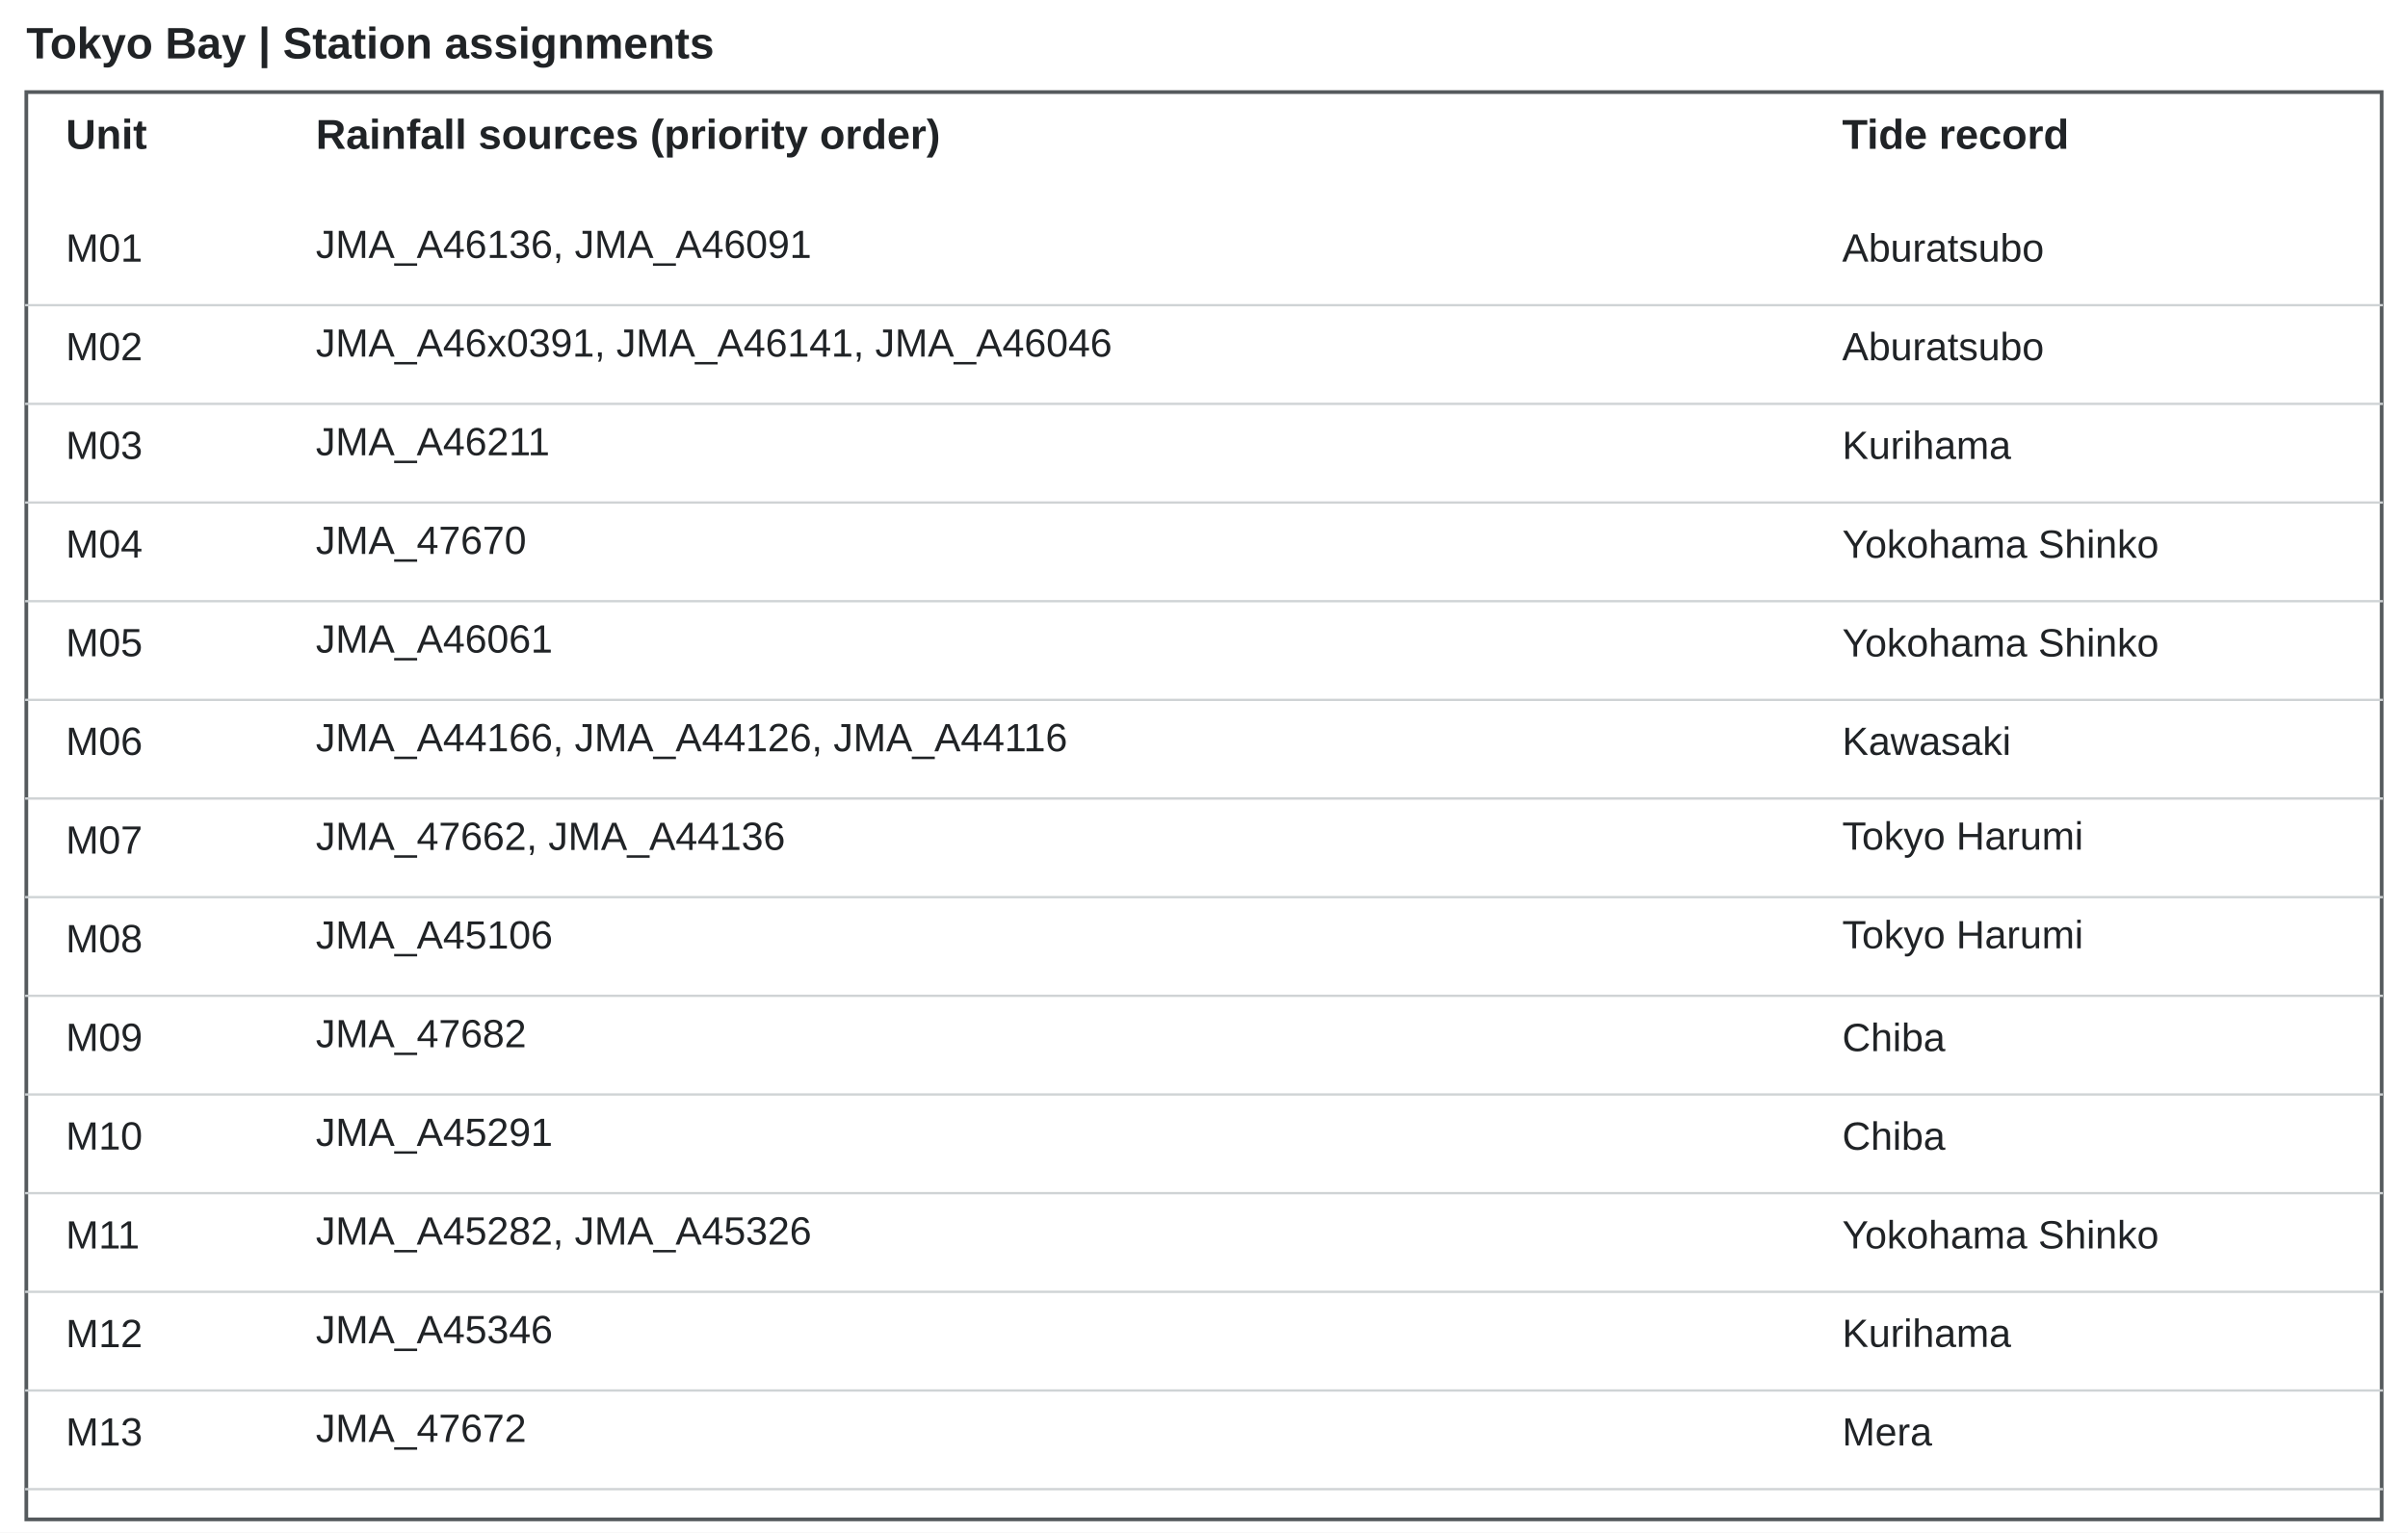
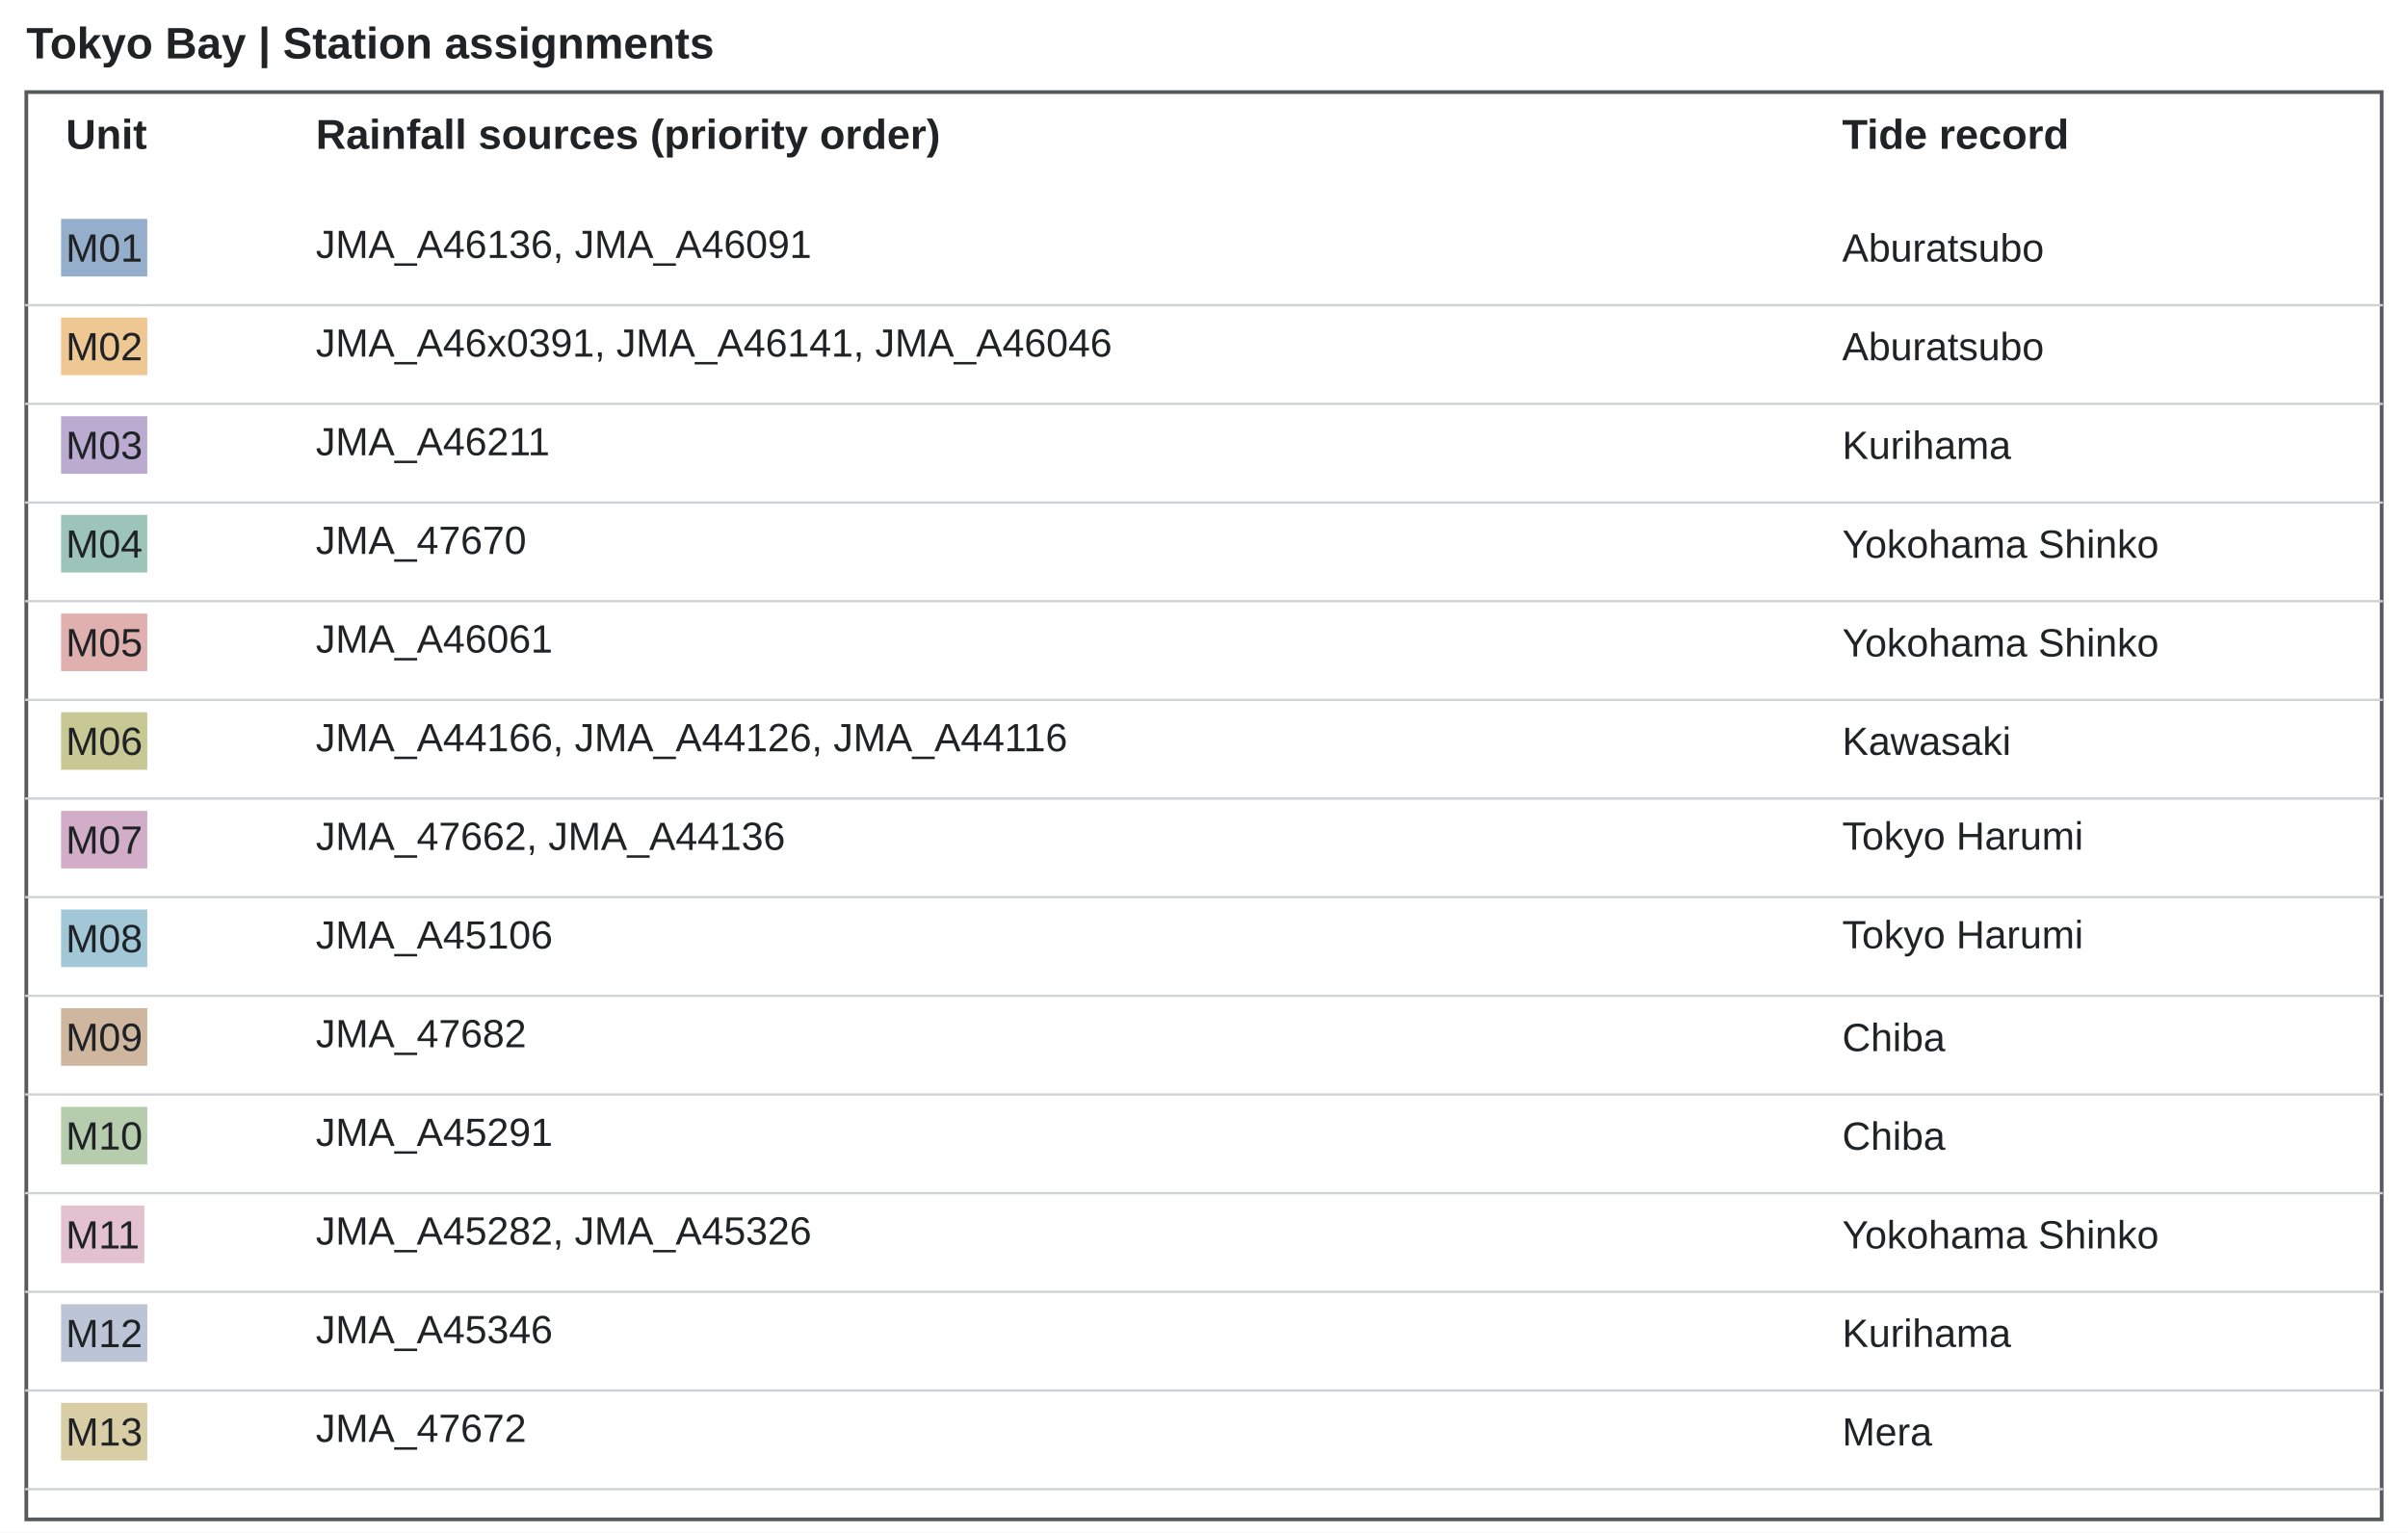
<svg xmlns="http://www.w3.org/2000/svg" width="518.74pt" height="330.236pt" viewBox="0 0 518.74 330.236" version="1.1">
  <defs>
    <style type="text/css">*{stroke-linejoin: round; stroke-linecap: butt}</style>
  </defs>
  <g id="figure_1">
    <g id="patch_1">
      <path d="M 0 330.236 L 518.74 330.236 L 518.74 0 L 0 0 z " style="fill: #ffffff" />
    </g>
    <g id="patch_2">
      <path d="M 5.669 327.402 L 513.071 327.402 L 513.071 19.843 L 5.669 19.843 L 5.669 327.402 z " style="fill: none; stroke: #555a5d; stroke-width: 0.8; stroke-linejoin: miter" />
    </g>
    <g id="line2d_1">
      <path d="M 5.669 65.764 L 513.071 65.764 " style="fill: none; stroke: #cfd3d5; stroke-width: 0.5; stroke-linecap: square" />
    </g>
    <g id="line2d_2">
      <path d="M 5.669 87.024 L 513.071 87.024 " style="fill: none; stroke: #cfd3d5; stroke-width: 0.5; stroke-linecap: square" />
    </g>
    <g id="line2d_3">
      <path d="M 5.669 108.283 L 513.071 108.283 " style="fill: none; stroke: #cfd3d5; stroke-width: 0.5; stroke-linecap: square" />
    </g>
    <g id="line2d_4">
      <path d="M 5.669 129.543 L 513.071 129.543 " style="fill: none; stroke: #cfd3d5; stroke-width: 0.5; stroke-linecap: square" />
    </g>
    <g id="line2d_5">
      <path d="M 5.669 150.803 L 513.071 150.803 " style="fill: none; stroke: #cfd3d5; stroke-width: 0.5; stroke-linecap: square" />
    </g>
    <g id="line2d_6">
      <path d="M 5.669 172.063 L 513.071 172.063 " style="fill: none; stroke: #cfd3d5; stroke-width: 0.5; stroke-linecap: square" />
    </g>
    <g id="line2d_7">
      <path d="M 5.669 193.323 L 513.071 193.323 " style="fill: none; stroke: #cfd3d5; stroke-width: 0.5; stroke-linecap: square" />
    </g>
    <g id="line2d_8">
      <path d="M 5.669 214.583 L 513.071 214.583 " style="fill: none; stroke: #cfd3d5; stroke-width: 0.5; stroke-linecap: square" />
    </g>
    <g id="line2d_9">
      <path d="M 5.669 235.843 L 513.071 235.843 " style="fill: none; stroke: #cfd3d5; stroke-width: 0.5; stroke-linecap: square" />
    </g>
    <g id="line2d_10">
      <path d="M 5.669 257.102 L 513.071 257.102 " style="fill: none; stroke: #cfd3d5; stroke-width: 0.5; stroke-linecap: square" />
    </g>
    <g id="line2d_11">
      <path d="M 5.669 278.362 L 513.071 278.362 " style="fill: none; stroke: #cfd3d5; stroke-width: 0.5; stroke-linecap: square" />
    </g>
    <g id="line2d_12">
      <path d="M 5.669 299.622 L 513.071 299.622 " style="fill: none; stroke: #cfd3d5; stroke-width: 0.5; stroke-linecap: square" />
    </g>
    <g id="line2d_13">
      <path d="M 5.669 320.882 L 513.071 320.882 " style="fill: none; stroke: #cfd3d5; stroke-width: 0.5; stroke-linecap: square" />
    </g>
    <g id="text_1">
      <text style="font-weight: 700; font-size: 9.5px; font-family: 'Arial'; text-anchor: start; fill: #202326" x="5.669" y="12.586" transform="rotate(-0 5.669291 12.58555)">Tokyo Bay | Station assignments</text>
    </g>
    <g id="text_2">
      <text style="font-weight: 700; font-size: 9px; font-family: 'Arial'; text-anchor: start; fill: #202326" x="14.173" y="32.064" transform="rotate(-0 14.17323 32.06406)">Unit</text>
    </g>
    <g id="text_3">
      <text style="font-weight: 700; font-size: 9px; font-family: 'Arial'; text-anchor: start; fill: #202326" x="68.031" y="32.064" transform="rotate(-0 68.0315 32.06406)">Rainfall sources (priority order)</text>
    </g>
    <g id="text_4">
      <text style="font-weight: 700; font-size: 9px; font-family: 'Arial'; text-anchor: start; fill: #202326" x="396.85" y="32.064" transform="rotate(-0 396.8504 32.06406)">Tide record</text>
    </g>
    <g id="text_5">
+       <g id="patch_3">
+         <path d="M 13.153 59.579 L 31.727 59.579 L 31.727 47.169 L 13.153 47.169 z " style="fill: #94aecb" />
+       </g>
      <text style="font-size: 8.5px; font-family: 'Arial'; text-anchor: start; fill: #202326" x="14.173" y="56.377" transform="rotate(-0 14.17323 56.37695)">M01</text>
    </g>
    <g id="text_6">
      <text style="font-size: 8.5px; font-family: 'Arial'; text-anchor: start; fill: #202326" x="68.031" y="55.584" transform="rotate(-0 68.0315 55.58406)">JMA_A46136, JMA_A46091</text>
    </g>
    <g id="text_7">
      <text style="font-size: 8.5px; font-family: 'Arial'; text-anchor: start; fill: #202326" x="396.85" y="56.366" transform="rotate(-0 396.8504 56.36633)">Aburatsubo</text>
    </g>
    <g id="text_8">
+       <g id="patch_4">
+         <path d="M 13.153 80.839 L 31.727 80.839 L 31.727 68.429 L 13.153 68.429 z " style="fill: #efc792" />
+       </g>
      <text style="font-size: 8.5px; font-family: 'Arial'; text-anchor: start; fill: #202326" x="14.173" y="77.637" transform="rotate(-0 14.17323 77.63679)">M02</text>
    </g>
    <g id="text_9">
      <text style="font-size: 8.5px; font-family: 'Arial'; text-anchor: start; fill: #202326" x="68.031" y="76.844" transform="rotate(-0 68.0315 76.8439)">JMA_A46x0391, JMA_A46141, JMA_A46046</text>
    </g>
    <g id="text_10">
      <text style="font-size: 8.5px; font-family: 'Arial'; text-anchor: start; fill: #202326" x="396.85" y="77.626" transform="rotate(-0 396.8504 77.62617)">Aburatsubo</text>
    </g>
    <g id="text_11">
+       <g id="patch_5">
+         <path d="M 13.153 102.099 L 31.727 102.099 L 31.727 89.689 L 13.153 89.689 z " style="fill: #bbabd0" />
+       </g>
      <text style="font-size: 8.5px; font-family: 'Arial'; text-anchor: start; fill: #202326" x="14.173" y="98.895" transform="rotate(-0 14.17323 98.89464)">M03</text>
    </g>
    <g id="text_12">
      <text style="font-size: 8.5px; font-family: 'Arial'; text-anchor: start; fill: #202326" x="68.031" y="98.104" transform="rotate(-0 68.0315 98.10374)">JMA_A46211</text>
    </g>
    <g id="text_13">
      <text style="font-size: 8.5px; font-family: 'Arial'; text-anchor: start; fill: #202326" x="396.85" y="98.886" transform="rotate(-0 396.8504 98.88601)">Kurihama</text>
    </g>
    <g id="text_14">
+       <g id="patch_6">
+         <path d="M 13.153 123.359 L 31.727 123.359 L 31.727 110.949 L 13.153 110.949 z " style="fill: #9dc4b9" />
+       </g>
      <text style="font-size: 8.5px; font-family: 'Arial'; text-anchor: start; fill: #202326" x="14.173" y="120.156" transform="rotate(-0 14.17323 120.1565)">M04</text>
    </g>
    <g id="text_15">
      <text style="font-size: 8.5px; font-family: 'Arial'; text-anchor: start; fill: #202326" x="68.031" y="119.364" transform="rotate(-0 68.0315 119.3636)">JMA_47670</text>
    </g>
    <g id="text_16">
      <text style="font-size: 8.5px; font-family: 'Arial'; text-anchor: start; fill: #202326" x="396.85" y="120.196" transform="rotate(-0 396.8504 120.1957)">Yokohama Shinko</text>
    </g>
    <g id="text_17">
+       <g id="patch_7">
+         <path d="M 13.153 144.619 L 31.727 144.619 L 31.727 132.208 L 13.153 132.208 z " style="fill: #e0b0af" />
+       </g>
      <text style="font-size: 8.5px; font-family: 'Arial'; text-anchor: start; fill: #202326" x="14.173" y="141.416" transform="rotate(-0 14.17323 141.4163)">M05</text>
    </g>
    <g id="text_18">
      <text style="font-size: 8.5px; font-family: 'Arial'; text-anchor: start; fill: #202326" x="68.031" y="140.623" transform="rotate(-0 68.0315 140.6234)">JMA_A46061</text>
    </g>
    <g id="text_19">
      <text style="font-size: 8.5px; font-family: 'Arial'; text-anchor: start; fill: #202326" x="396.85" y="141.456" transform="rotate(-0 396.8504 141.4555)">Yokohama Shinko</text>
    </g>
    <g id="text_20">
+       <g id="patch_8">
+         <path d="M 13.153 165.878 L 31.727 165.878 L 31.727 153.468 L 13.153 153.468 z " style="fill: #c7c894" />
+       </g>
      <text style="font-size: 8.5px; font-family: 'Arial'; text-anchor: start; fill: #202326" x="14.173" y="162.676" transform="rotate(-0 14.17323 162.6762)">M06</text>
    </g>
    <g id="text_21">
      <text style="font-size: 8.5px; font-family: 'Arial'; text-anchor: start; fill: #202326" x="68.031" y="161.883" transform="rotate(-0 68.0315 161.8833)">JMA_A44166, JMA_A44126, JMA_A44116</text>
    </g>
    <g id="text_22">
      <text style="font-size: 8.5px; font-family: 'Arial'; text-anchor: start; fill: #202326" x="396.85" y="162.666" transform="rotate(-0 396.8504 162.6655)">Kawasaki</text>
    </g>
    <g id="text_23">
+       <g id="patch_9">
+         <path d="M 13.153 187.138 L 31.727 187.138 L 31.727 174.728 L 13.153 174.728 z " style="fill: #d1adc7" />
+       </g>
      <text style="font-size: 8.5px; font-family: 'Arial'; text-anchor: start; fill: #202326" x="14.173" y="183.936" transform="rotate(-0 14.17323 183.936)">M07</text>
    </g>
    <g id="text_24">
      <text style="font-size: 8.5px; font-family: 'Arial'; text-anchor: start; fill: #202326" x="68.031" y="183.143" transform="rotate(-0 68.0315 183.1431)">JMA_47662, JMA_A44136</text>
    </g>
    <g id="text_25">
      <text style="font-size: 8.5px; font-family: 'Arial'; text-anchor: start; fill: #202326" x="396.85" y="183.081" transform="rotate(-0 396.8504 183.0807)">Tokyo Harumi</text>
    </g>
    <g id="text_26">
+       <g id="patch_10">
+         <path d="M 13.153 208.398 L 31.727 208.398 L 31.727 195.988 L 13.153 195.988 z " style="fill: #a2c8d8" />
+       </g>
      <text style="font-size: 8.5px; font-family: 'Arial'; text-anchor: start; fill: #202326" x="14.173" y="205.196" transform="rotate(-0 14.17323 205.1958)">M08</text>
    </g>
    <g id="text_27">
      <text style="font-size: 8.5px; font-family: 'Arial'; text-anchor: start; fill: #202326" x="68.031" y="204.403" transform="rotate(-0 68.0315 204.403)">JMA_A45106</text>
    </g>
    <g id="text_28">
      <text style="font-size: 8.5px; font-family: 'Arial'; text-anchor: start; fill: #202326" x="396.85" y="204.341" transform="rotate(-0 396.8504 204.3405)">Tokyo Harumi</text>
    </g>
    <g id="text_29">
+       <g id="patch_11">
+         <path d="M 13.153 229.658 L 31.727 229.658 L 31.727 217.248 L 13.153 217.248 z " style="fill: #ceb69f" />
+       </g>
      <text style="font-size: 8.5px; font-family: 'Arial'; text-anchor: start; fill: #202326" x="14.173" y="226.456" transform="rotate(-0 14.17323 226.4557)">M09</text>
    </g>
    <g id="text_30">
      <text style="font-size: 8.5px; font-family: 'Arial'; text-anchor: start; fill: #202326" x="68.031" y="225.663" transform="rotate(-0 68.0315 225.6628)">JMA_47682</text>
    </g>
    <g id="text_31">
      <text style="font-size: 8.5px; font-family: 'Arial'; text-anchor: start; fill: #202326" x="396.85" y="226.495" transform="rotate(-0 396.8504 226.4949)">Chiba</text>
    </g>
    <g id="text_32">
+       <g id="patch_12">
+         <path d="M 13.153 250.918 L 31.727 250.918 L 31.727 238.508 L 13.153 238.508 z " style="fill: #b5cdad" />
+       </g>
      <text style="font-size: 8.5px; font-family: 'Arial'; text-anchor: start; fill: #202326" x="14.173" y="247.716" transform="rotate(-0 14.17323 247.7155)">M10</text>
    </g>
    <g id="text_33">
      <text style="font-size: 8.5px; font-family: 'Arial'; text-anchor: start; fill: #202326" x="68.031" y="246.923" transform="rotate(-0 68.0315 246.9226)">JMA_A45291</text>
    </g>
    <g id="text_34">
      <text style="font-size: 8.5px; font-family: 'Arial'; text-anchor: start; fill: #202326" x="396.85" y="247.755" transform="rotate(-0 396.8504 247.7547)">Chiba</text>
    </g>
    <g id="text_35">
+       <g id="patch_13">
+         <path d="M 13.153 272.178 L 31.096 272.178 L 31.096 259.767 L 13.153 259.767 z " style="fill: #e3c1ce" />
+       </g>
      <text style="font-size: 8.5px; font-family: 'Arial'; text-anchor: start; fill: #202326" x="14.173" y="269.027" transform="rotate(-0 14.17323 269.0272)">M11</text>
    </g>
    <g id="text_36">
      <text style="font-size: 8.5px; font-family: 'Arial'; text-anchor: start; fill: #202326" x="68.031" y="268.182" transform="rotate(-0 68.0315 268.1825)">JMA_A45282, JMA_A45326</text>
    </g>
    <g id="text_37">
      <text style="font-size: 8.5px; font-family: 'Arial'; text-anchor: start; fill: #202326" x="396.85" y="269.015" transform="rotate(-0 396.8504 269.0146)">Yokohama Shinko</text>
    </g>
    <g id="text_38">
+       <g id="patch_14">
+         <path d="M 13.153 293.437 L 31.727 293.437 L 31.727 281.027 L 13.153 281.027 z " style="fill: #bbc5d6" />
+       </g>
      <text style="font-size: 8.5px; font-family: 'Arial'; text-anchor: start; fill: #202326" x="14.173" y="290.287" transform="rotate(-0 14.17323 290.287)">M12</text>
    </g>
    <g id="text_39">
      <text style="font-size: 8.5px; font-family: 'Arial'; text-anchor: start; fill: #202326" x="68.031" y="289.442" transform="rotate(-0 68.0315 289.4423)">JMA_A45346</text>
    </g>
    <g id="text_40">
      <text style="font-size: 8.5px; font-family: 'Arial'; text-anchor: start; fill: #202326" x="396.85" y="290.225" transform="rotate(-0 396.8504 290.2246)">Kurihama</text>
    </g>
    <g id="text_41">
+       <g id="patch_15">
+         <path d="M 13.153 314.697 L 31.727 314.697 L 31.727 302.287 L 13.153 302.287 z " style="fill: #d8cda5" />
+       </g>
      <text style="font-size: 8.5px; font-family: 'Arial'; text-anchor: start; fill: #202326" x="14.173" y="311.493" transform="rotate(-0 14.17323 311.4931)">M13</text>
    </g>
    <g id="text_42">
      <text style="font-size: 8.5px; font-family: 'Arial'; text-anchor: start; fill: #202326" x="68.031" y="310.702" transform="rotate(-0 68.0315 310.7022)">JMA_47672</text>
    </g>
    <g id="text_43">
      <text style="font-size: 8.5px; font-family: 'Arial'; text-anchor: start; fill: #202326" x="396.85" y="311.484" transform="rotate(-0 396.8504 311.4844)">Mera</text>
    </g>
  </g>
</svg>
